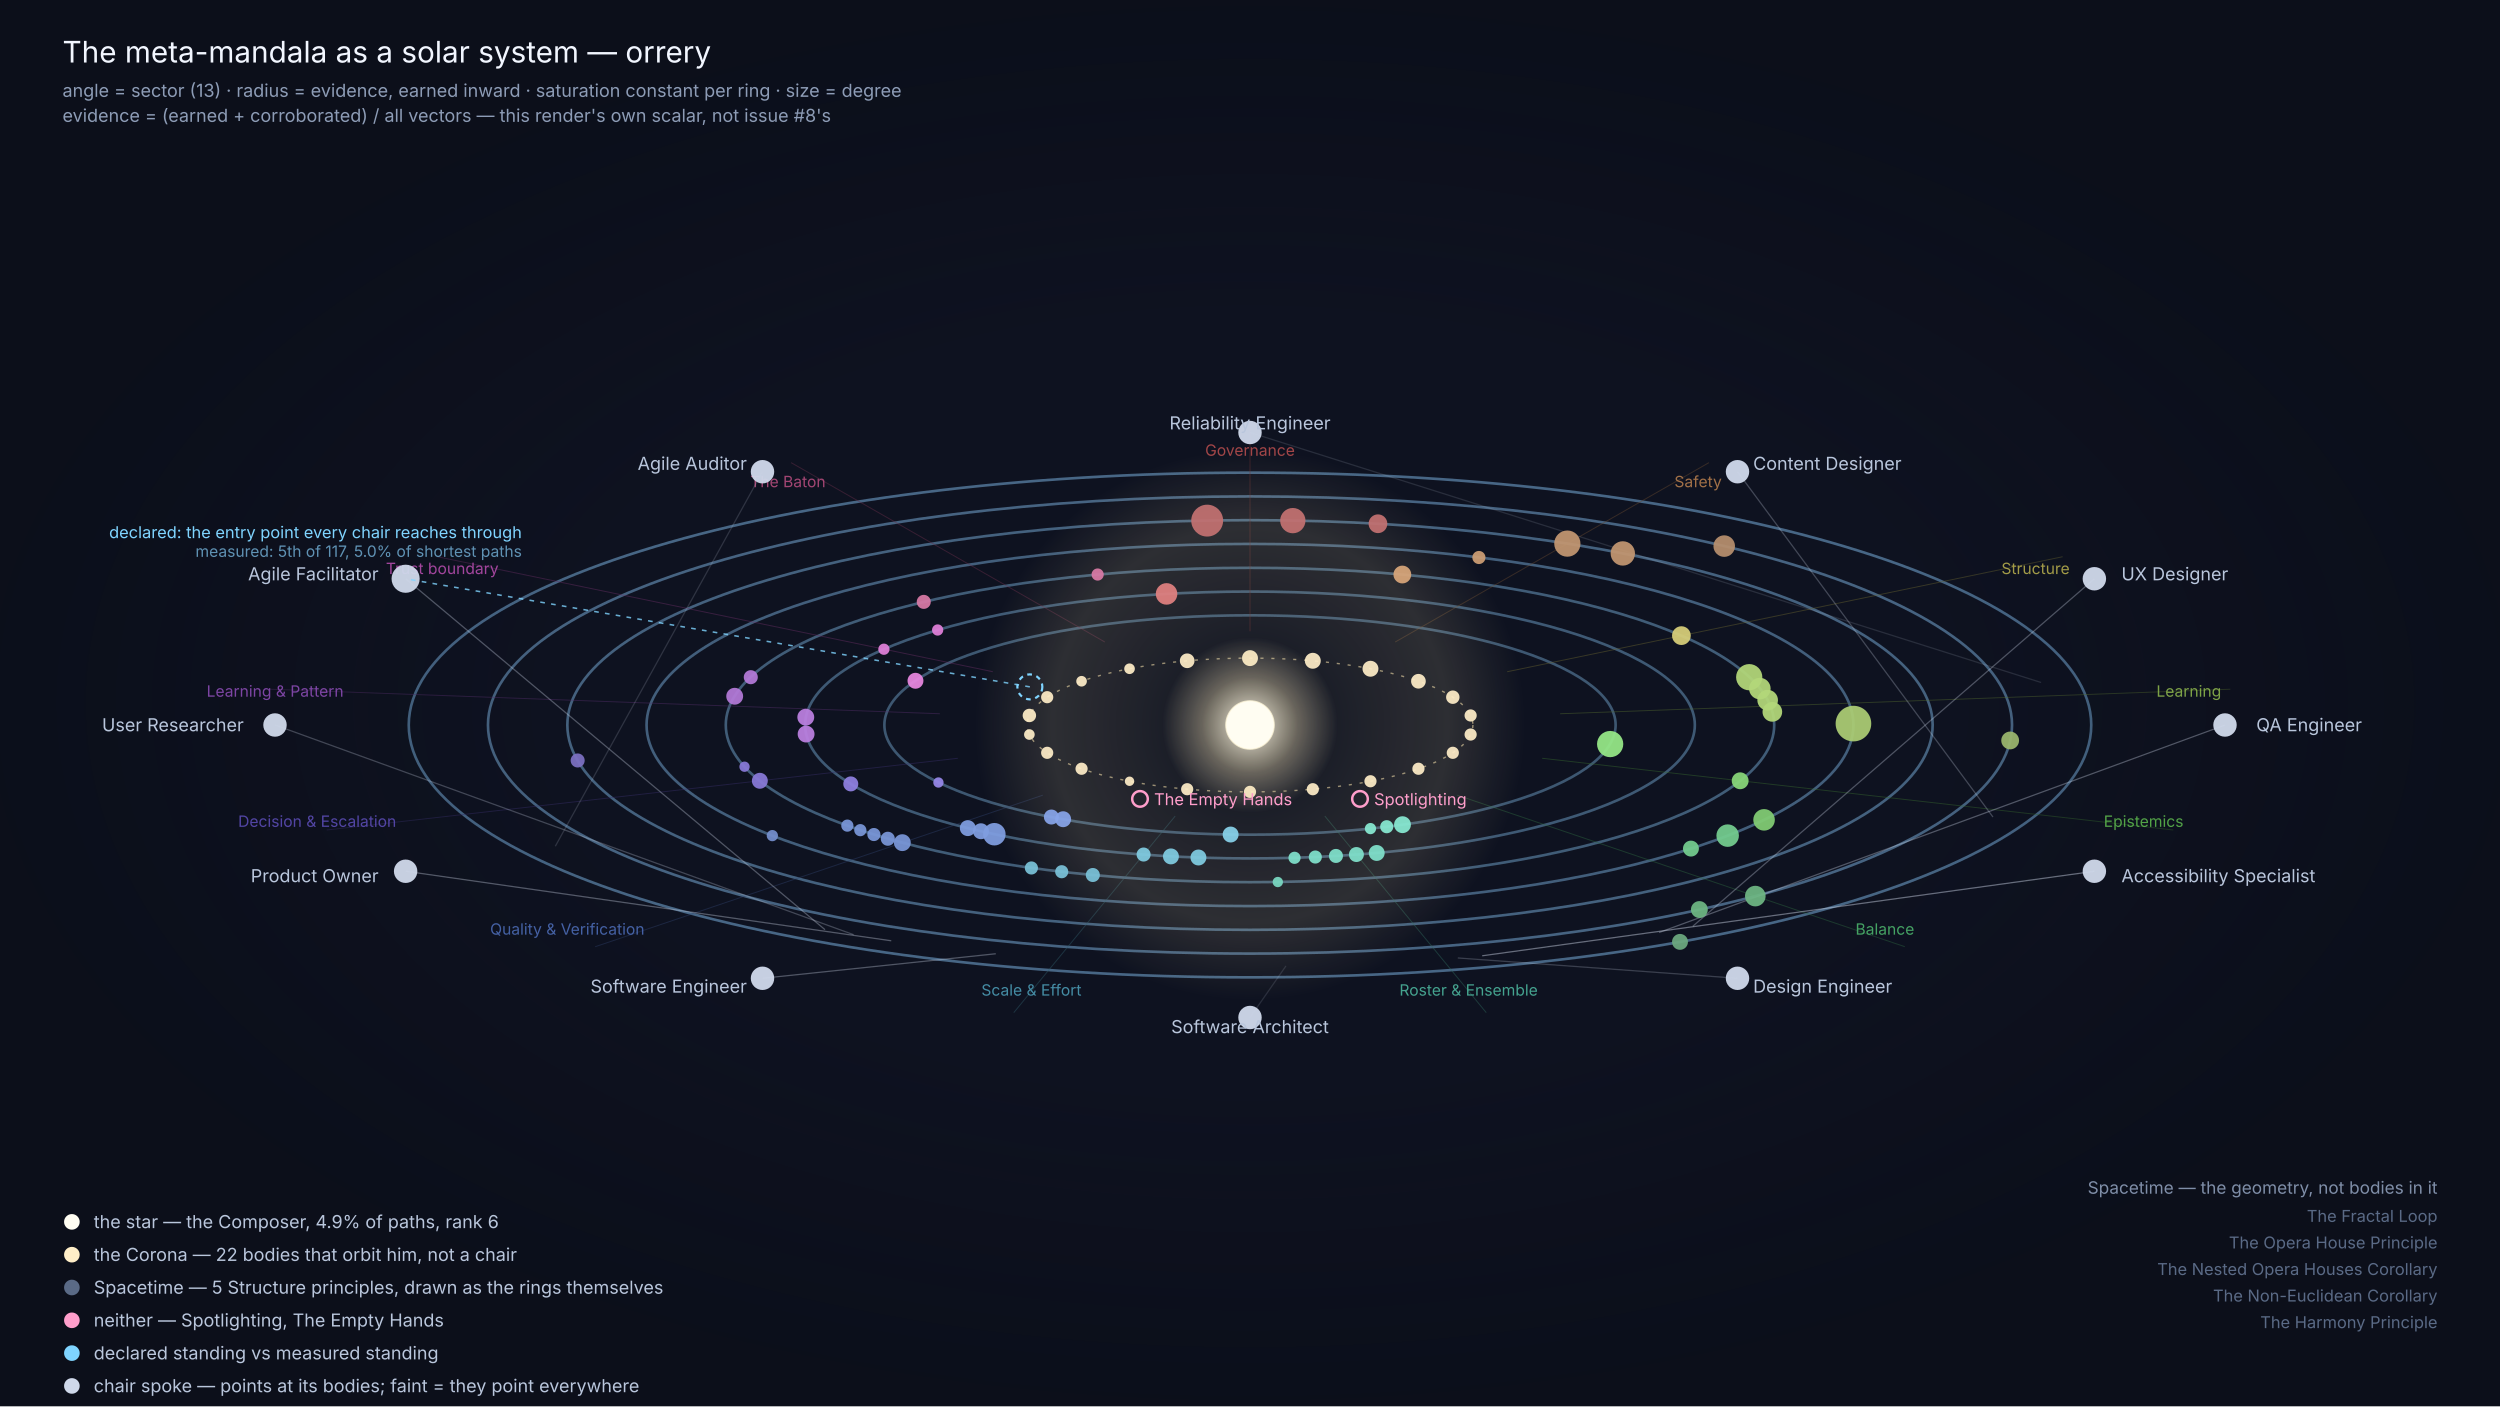
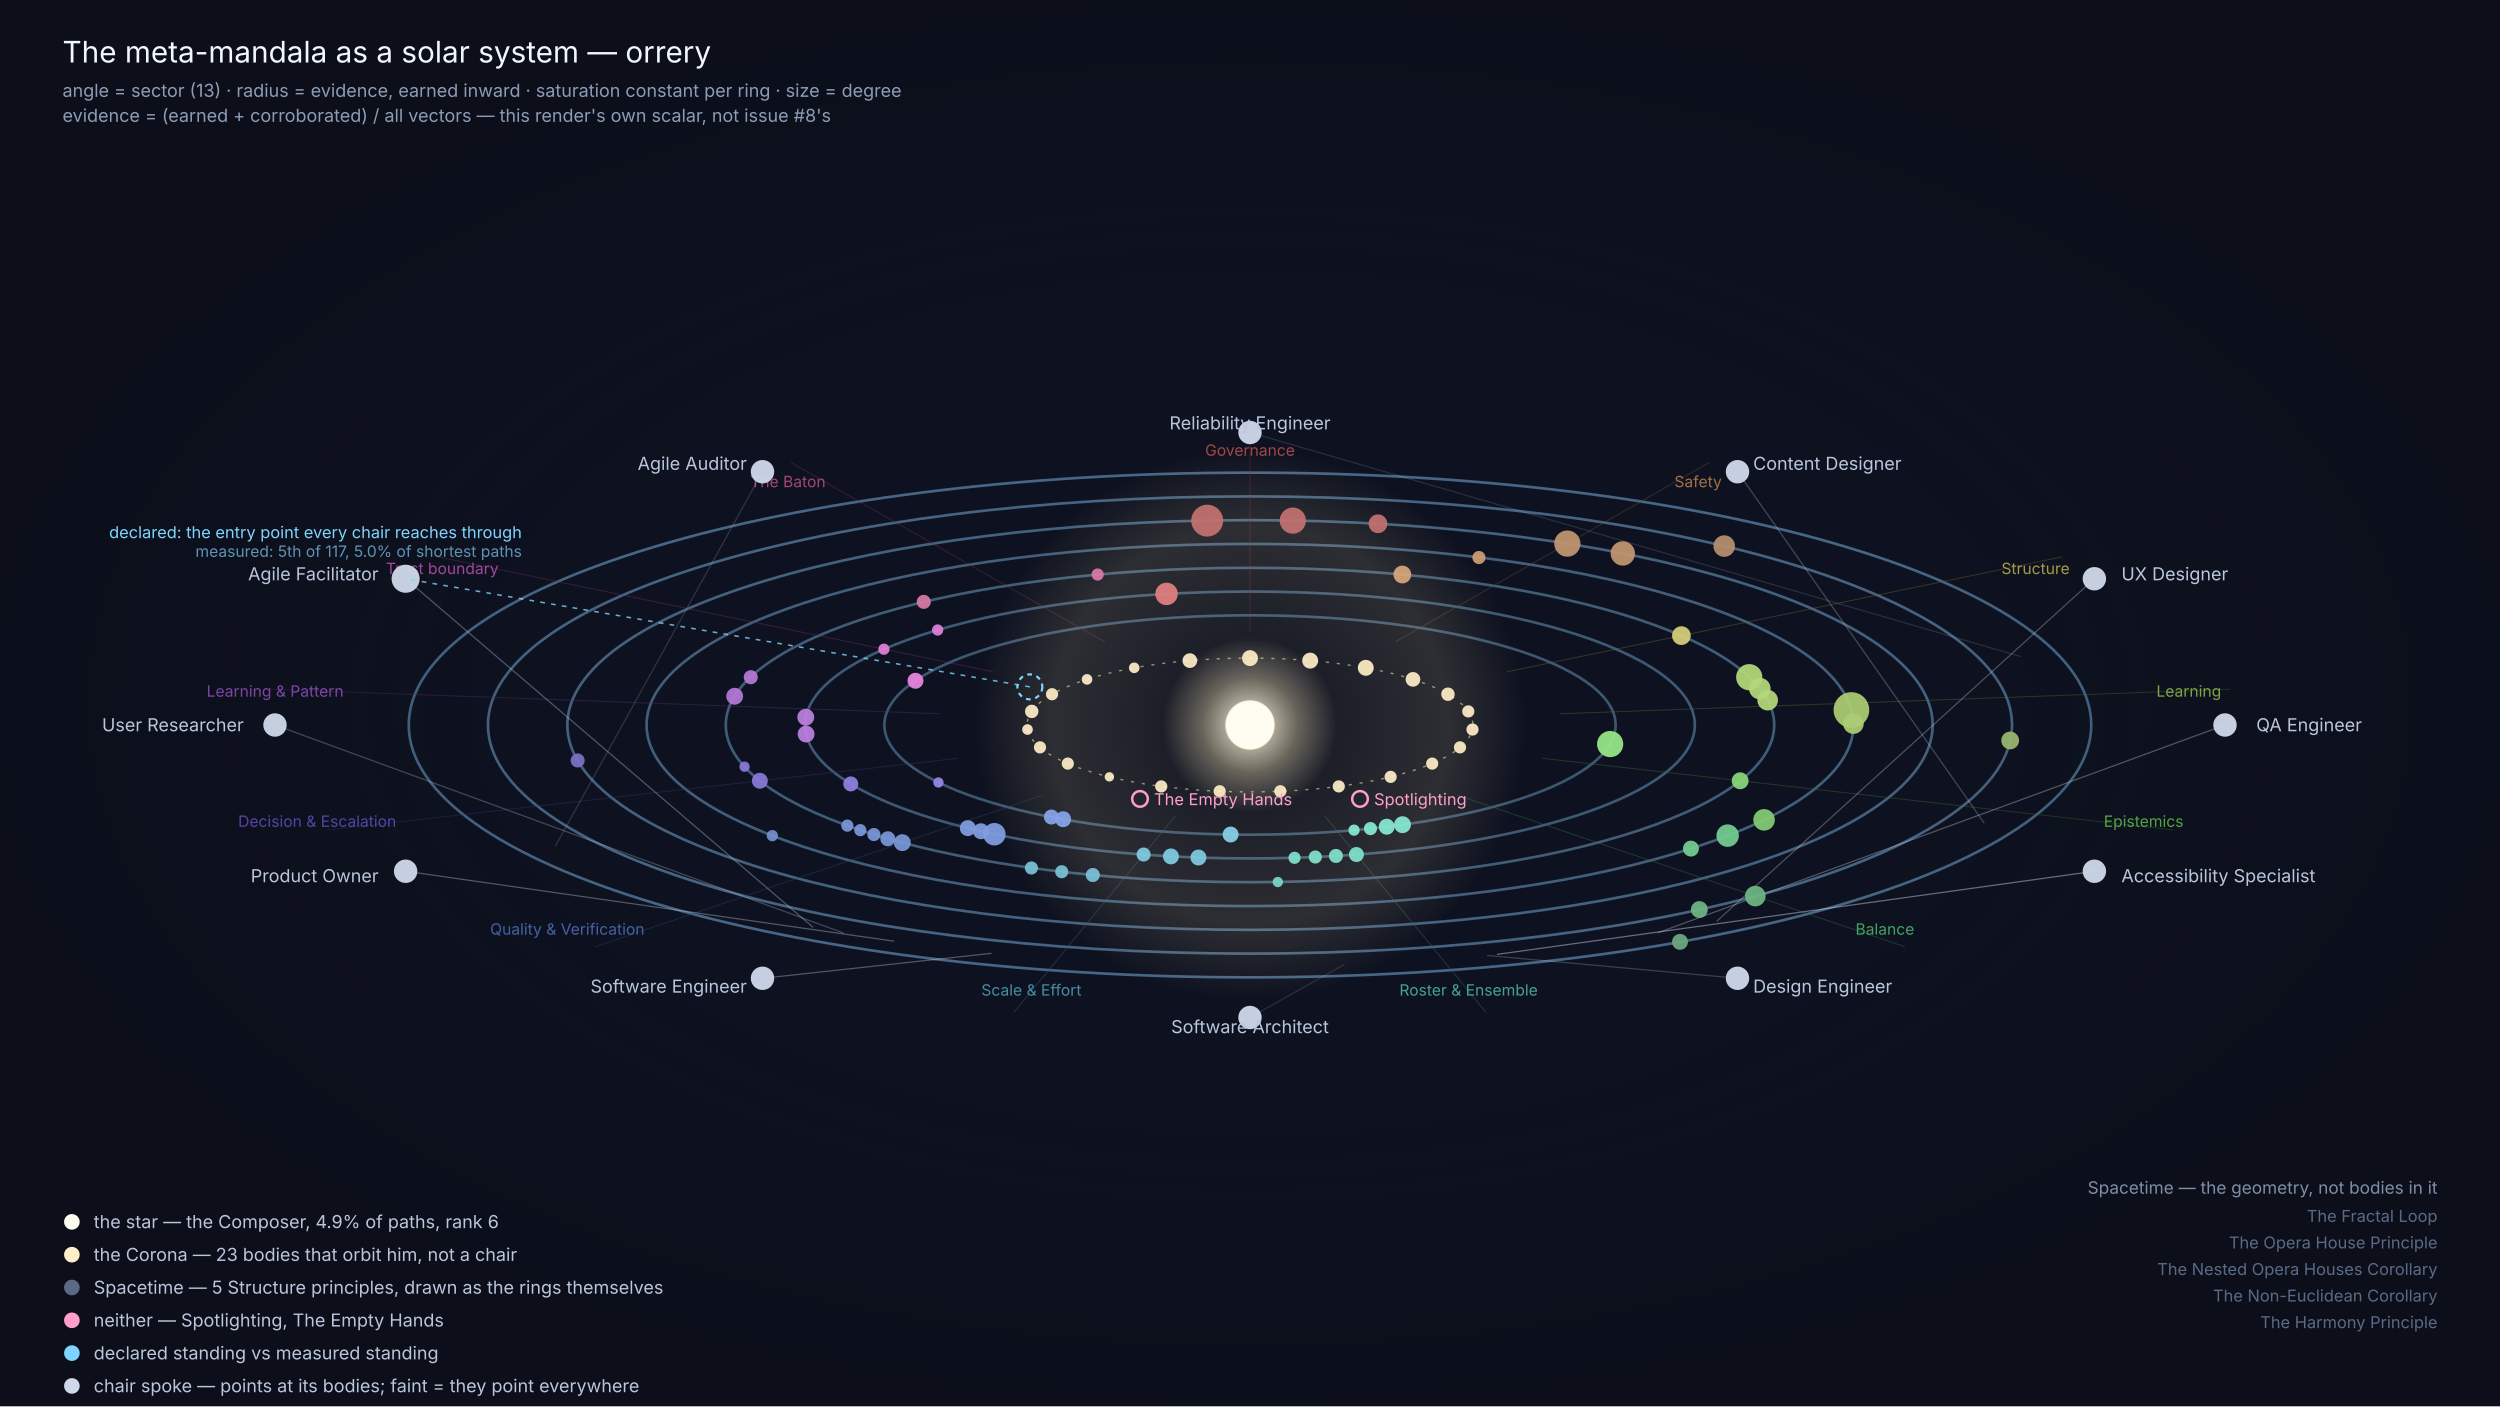
<svg xmlns="http://www.w3.org/2000/svg" width="1600" height="900" viewBox="0 0 1600 900" font-family="Inter, Helvetica, Arial, sans-serif">
  <defs>
    <radialGradient id="starGlow">
      <stop offset="0" stop-color="#fffdf4" stop-opacity=".95" />
      <stop offset=".55" stop-color="#ffeec0" stop-opacity=".35" />
      <stop offset="1" stop-color="#ffeec0" stop-opacity="0" />
    </radialGradient>
    <radialGradient id="coronaBand">
      <stop offset="0" stop-color="#ffe9b0" stop-opacity="0" />
      <stop offset=".72" stop-color="#ffe9b0" stop-opacity=".13" />
      <stop offset="1" stop-color="#ffe9b0" stop-opacity="0" />
    </radialGradient>
    <radialGradient id="vignette">
      <stop offset=".55" stop-color="#05070e" stop-opacity="0" />
      <stop offset="1" stop-color="#05070e" stop-opacity="0.3" />
    </radialGradient>
  </defs>
  <rect width="1600" height="900" fill="#0e1220" />
  <g id="spacetime">
    <ellipse cx="800" cy="464" rx="234.0" ry="70.2" fill="none" stroke="hsl(210 30% 34%)" stroke-width="1.7" />
    <ellipse cx="800" cy="464" rx="284.7" ry="85.4" fill="none" stroke="hsl(210 30% 35%)" stroke-width="1.7" />
    <ellipse cx="800" cy="464" rx="335.5" ry="100.6" fill="none" stroke="hsl(210 30% 36%)" stroke-width="1.7" />
    <ellipse cx="800" cy="464" rx="386.2" ry="115.9" fill="none" stroke="hsl(210 30% 37%)" stroke-width="1.7" />
    <ellipse cx="800" cy="464" rx="436.9" ry="131.1" fill="none" stroke="hsl(210 30% 38%)" stroke-width="1.7" />
    <ellipse cx="800" cy="464" rx="487.7" ry="146.3" fill="none" stroke="hsl(210 30% 39%)" stroke-width="1.7" />
    <ellipse cx="800" cy="464" rx="538.4" ry="161.5" fill="none" stroke="hsl(210 30% 40%)" stroke-width="1.7" />
    <line x1="800.0" y1="404.0" x2="800.0" y2="274.4" stroke="hsl(0 40% 30%)" stroke-width=".6" opacity=".45" />
    <line x1="892.9" y1="410.9" x2="1093.7" y2="296.1" stroke="hsl(28 40% 30%)" stroke-width=".6" opacity=".45" />
    <line x1="964.6" y1="429.9" x2="1320.1" y2="356.3" stroke="hsl(55 40% 30%)" stroke-width=".6" opacity=".45" />
    <line x1="998.5" y1="456.8" x2="1427.4" y2="441.1" stroke="hsl(83 40% 30%)" stroke-width=".6" opacity=".45" />
    <line x1="987.0" y1="485.3" x2="1390.9" y2="531.2" stroke="hsl(111 40% 30%)" stroke-width=".6" opacity=".45" />
    <line x1="932.6" y1="508.9" x2="1219.1" y2="605.9" stroke="hsl(138 40% 30%)" stroke-width=".6" opacity=".45" />
    <line x1="847.9" y1="522.3" x2="951.2" y2="648.1" stroke="hsl(166 40% 30%)" stroke-width=".6" opacity=".45" />
    <line x1="752.1" y1="522.3" x2="648.8" y2="648.1" stroke="hsl(194 40% 30%)" stroke-width=".6" opacity=".45" />
    <line x1="667.4" y1="508.9" x2="380.9" y2="605.9" stroke="hsl(222 40% 30%)" stroke-width=".6" opacity=".45" />
    <line x1="613.0" y1="485.3" x2="209.1" y2="531.2" stroke="hsl(249 40% 30%)" stroke-width=".6" opacity=".45" />
    <line x1="601.5" y1="456.8" x2="172.6" y2="441.1" stroke="hsl(277 40% 30%)" stroke-width=".6" opacity=".45" />
    <line x1="635.4" y1="429.9" x2="279.9" y2="356.3" stroke="hsl(305 40% 30%)" stroke-width=".6" opacity=".45" />
    <line x1="707.1" y1="410.9" x2="506.3" y2="296.1" stroke="hsl(332 40% 30%)" stroke-width=".6" opacity=".45" />
  </g>
  <rect width="1600" height="900" fill="url(#vignette)" />
  <g id="sectors">
    <text x="800.0" y="291.7" fill="hsl(0 45% 52%)" font-size="10" text-anchor="middle" opacity=".85">Governance</text>
    <text x="1071.6" y="311.8" fill="hsl(28 45% 52%)" font-size="10" text-anchor="start" opacity=".85">Safety</text>
    <text x="1280.9" y="367.4" fill="hsl(55 45% 52%)" font-size="10" text-anchor="start" opacity=".85">Structure</text>
    <text x="1380.1" y="445.9" fill="hsl(83 45% 52%)" font-size="10" text-anchor="start" opacity=".85">Learning</text>
    <text x="1346.4" y="529.2" fill="hsl(111 45% 52%)" font-size="10" text-anchor="start" opacity=".85">Epistemics</text>
    <text x="1187.5" y="598.2" fill="hsl(138 45% 52%)" font-size="10" text-anchor="start" opacity=".85">Balance</text>
    <text x="939.9" y="637.2" fill="hsl(166 45% 52%)" font-size="10" text-anchor="middle" opacity=".85">Roster &amp; Ensemble</text>
    <text x="660.1" y="637.2" fill="hsl(194 45% 52%)" font-size="10" text-anchor="middle" opacity=".85">Scale &amp; Effort</text>
    <text x="412.5" y="598.2" fill="hsl(222 45% 52%)" font-size="10" text-anchor="end" opacity=".85">Quality &amp; Verification</text>
    <text x="253.6" y="529.2" fill="hsl(249 45% 52%)" font-size="10" text-anchor="end" opacity=".85">Decision &amp; Escalation</text>
    <text x="219.9" y="445.9" fill="hsl(277 45% 52%)" font-size="10" text-anchor="end" opacity=".85">Learning &amp; Pattern</text>
    <text x="319.1" y="367.4" fill="hsl(305 45% 52%)" font-size="10" text-anchor="end" opacity=".85">Trust boundary</text>
    <text x="528.4" y="311.8" fill="hsl(332 45% 52%)" font-size="10" text-anchor="end" opacity=".85">The Baton</text>
  </g>
  <circle cx="800" cy="464" r="176.683" fill="url(#coronaBand)" />
  <ellipse cx="800" cy="464" rx="142.683" ry="42.8" fill="none" stroke="#ffe9b0" stroke-width=".9" stroke-dasharray="2 5" opacity=".55" />
  <circle cx="800.0" cy="421.2" r="5.1" fill="#ffeec8" opacity=".92" />
-   <circle cx="840.2" cy="422.9" r="5.1" fill="#ffeec8" opacity=".92" />
-   <circle cx="877.1" cy="428.0" r="5.1" fill="#ffeec8" opacity=".92" />
-   <circle cx="907.8" cy="436.0" r="4.7" fill="#ffeec8" opacity=".92" />
-   <circle cx="929.8" cy="446.2" r="4.3" fill="#ffeec8" opacity=".92" />
-   <circle cx="941.2" cy="457.9" r="3.9" fill="#ffeec8" opacity=".92" />
-   <circle cx="941.2" cy="470.1" r="3.9" fill="#ffeec8" opacity=".92" />
-   <circle cx="929.8" cy="481.8" r="3.9" fill="#ffeec8" opacity=".92" />
-   <circle cx="907.8" cy="492.0" r="3.9" fill="#ffeec8" opacity=".92" />
-   <circle cx="877.1" cy="500.0" r="3.9" fill="#ffeec8" opacity=".92" />
-   <circle cx="840.2" cy="505.1" r="3.9" fill="#ffeec8" opacity=".92" />
-   <circle cx="800.0" cy="506.8" r="3.9" fill="#ffeec8" opacity=".92" />
-   <circle cx="759.8" cy="505.1" r="3.9" fill="#ffeec8" opacity=".92" />
-   <circle cx="722.9" cy="500.0" r="3.0" fill="#ffeec8" opacity=".92" />
-   <circle cx="692.2" cy="492.0" r="3.9" fill="#ffeec8" opacity=".92" />
-   <circle cx="670.2" cy="481.8" r="3.9" fill="#ffeec8" opacity=".92" />
-   <circle cx="658.8" cy="470.1" r="3.4" fill="#ffeec8" opacity=".92" />
-   <circle cx="658.8" cy="457.9" r="4.3" fill="#ffeec8" opacity=".92" />
-   <circle cx="670.2" cy="446.2" r="3.9" fill="#ffeec8" opacity=".92" />
-   <circle cx="692.2" cy="436.0" r="3.4" fill="#ffeec8" opacity=".92" />
-   <circle cx="722.9" cy="428.0" r="3.4" fill="#ffeec8" opacity=".92" />
-   <circle cx="759.8" cy="422.9" r="4.7" fill="#ffeec8" opacity=".92" />
+   <circle cx="838.5" cy="422.8" r="5.1" fill="#ffeec8" opacity=".92" />
+   <circle cx="874.1" cy="427.4" r="5.1" fill="#ffeec8" opacity=".92" />
+   <circle cx="904.3" cy="434.8" r="4.7" fill="#ffeec8" opacity=".92" />
+   <circle cx="926.7" cy="444.3" r="4.3" fill="#ffeec8" opacity=".92" />
+   <circle cx="939.7" cy="455.3" r="3.9" fill="#ffeec8" opacity=".92" />
+   <circle cx="942.4" cy="466.9" r="3.9" fill="#ffeec8" opacity=".92" />
+   <circle cx="934.4" cy="478.3" r="3.9" fill="#ffeec8" opacity=".92" />
+   <circle cx="916.6" cy="488.7" r="3.9" fill="#ffeec8" opacity=".92" />
+   <circle cx="890.0" cy="497.2" r="3.9" fill="#ffeec8" opacity=".92" />
+   <circle cx="856.8" cy="503.3" r="3.9" fill="#ffeec8" opacity=".92" />
+   <circle cx="819.4" cy="506.4" r="3.9" fill="#ffeec8" opacity=".92" />
+   <circle cx="780.6" cy="506.4" r="3.9" fill="#ffeec8" opacity=".92" />
+   <circle cx="743.2" cy="503.3" r="3.9" fill="#ffeec8" opacity=".92" />
+   <circle cx="710.0" cy="497.2" r="3.0" fill="#ffeec8" opacity=".92" />
+   <circle cx="683.4" cy="488.7" r="3.9" fill="#ffeec8" opacity=".92" />
+   <circle cx="665.6" cy="478.3" r="3.9" fill="#ffeec8" opacity=".92" />
+   <circle cx="657.6" cy="466.9" r="3.4" fill="#ffeec8" opacity=".92" />
+   <circle cx="660.3" cy="455.3" r="4.3" fill="#ffeec8" opacity=".92" />
+   <circle cx="673.3" cy="444.3" r="3.9" fill="#ffeec8" opacity=".92" />
+   <circle cx="695.7" cy="434.8" r="3.4" fill="#ffeec8" opacity=".92" />
+   <circle cx="725.9" cy="427.4" r="3.4" fill="#ffeec8" opacity=".92" />
+   <circle cx="761.5" cy="422.8" r="4.7" fill="#ffeec8" opacity=".92" />
  <circle cx="800" cy="464" r="56" fill="url(#starGlow)" />
  <circle cx="800" cy="464" r="15.5" fill="#fffdf2" />
  <circle cx="800" cy="464" r="15.5" fill="none" stroke="#fff6d8" stroke-width=".8" opacity=".7" />
  <circle cx="259.6" cy="370.4" r="9" fill="#cfd8ea" opacity=".95" />
  <text x="242.3" y="371.4" fill="#b9c6dc" font-size="11.5" text-anchor="end">Agile Facilitator</text>
-   <line x1="259.6" y1="370.4" x2="528.0" y2="595.0" stroke="#cfd8ea" stroke-width=".8" opacity="0.34" />
+   <line x1="259.6" y1="370.4" x2="520.4" y2="593.5" stroke="#cfd8ea" stroke-width=".8" opacity="0.34" />
  <circle cx="488.0" cy="301.9" r="7.5" fill="#cfd8ea" opacity=".95" />
  <text x="478.0" y="300.7" fill="#b9c6dc" font-size="11.5" text-anchor="end">Agile Auditor</text>
  <line x1="488.0" y1="301.9" x2="355.4" y2="541.6" stroke="#cfd8ea" stroke-width=".8" opacity="0.17" />
  <circle cx="1424.0" cy="464.0" r="7.5" fill="#cfd8ea" opacity=".95" />
  <text x="1444.0" y="468.0" fill="#b9c6dc" font-size="11.5" text-anchor="start">QA Engineer</text>
-   <line x1="1424.0" y1="464.0" x2="1061.8" y2="596.8" stroke="#cfd8ea" stroke-width=".8" opacity="0.35" />
+   <line x1="1424.0" y1="464.0" x2="1061.0" y2="597.0" stroke="#cfd8ea" stroke-width=".8" opacity="0.34" />
  <circle cx="1340.4" cy="557.6" r="7.5" fill="#cfd8ea" opacity=".95" />
  <text x="1357.7" y="564.6" fill="#b9c6dc" font-size="11.5" text-anchor="start">Accessibility Specialist</text>
-   <line x1="1340.4" y1="557.6" x2="948.6" y2="611.7" stroke="#cfd8ea" stroke-width=".8" opacity="0.46" />
+   <line x1="1340.4" y1="557.6" x2="958.1" y2="610.8" stroke="#cfd8ea" stroke-width=".8" opacity="0.46" />
  <circle cx="1340.4" cy="370.4" r="7.5" fill="#cfd8ea" opacity=".95" />
  <text x="1357.7" y="371.4" fill="#b9c6dc" font-size="11.5" text-anchor="start">UX Designer</text>
-   <line x1="1340.4" y1="370.4" x2="1083.4" y2="592.8" stroke="#cfd8ea" stroke-width=".8" opacity="0.33" />
+   <line x1="1340.4" y1="370.4" x2="1098.7" y2="589.6" stroke="#cfd8ea" stroke-width=".8" opacity="0.32" />
  <circle cx="1112.0" cy="301.9" r="7.5" fill="#cfd8ea" opacity=".95" />
  <text x="1122.0" y="300.7" fill="#b9c6dc" font-size="11.5" text-anchor="start">Content Designer</text>
-   <line x1="1112.0" y1="301.9" x2="1275.5" y2="522.9" stroke="#cfd8ea" stroke-width=".8" opacity="0.27" />
+   <line x1="1112.0" y1="301.9" x2="1269.9" y2="526.8" stroke="#cfd8ea" stroke-width=".8" opacity="0.27" />
  <circle cx="1112.0" cy="626.1" r="7.5" fill="#cfd8ea" opacity=".95" />
  <text x="1122.0" y="635.3" fill="#b9c6dc" font-size="11.5" text-anchor="start">Design Engineer</text>
-   <line x1="1112.0" y1="626.1" x2="933.0" y2="613.1" stroke="#cfd8ea" stroke-width=".8" opacity="0.23" />
+   <line x1="1112.0" y1="626.1" x2="951.7" y2="611.5" stroke="#cfd8ea" stroke-width=".8" opacity="0.23" />
  <circle cx="259.6" cy="557.6" r="7.5" fill="#cfd8ea" opacity=".95" />
  <text x="242.3" y="564.6" fill="#b9c6dc" font-size="11.5" text-anchor="end">Product Owner</text>
-   <line x1="259.6" y1="557.6" x2="570.4" y2="602.1" stroke="#cfd8ea" stroke-width=".8" opacity="0.36" />
+   <line x1="259.6" y1="557.6" x2="572.3" y2="602.4" stroke="#cfd8ea" stroke-width=".8" opacity="0.35" />
  <circle cx="176.0" cy="464.0" r="7.5" fill="#cfd8ea" opacity=".95" />
  <text x="156.0" y="468.0" fill="#b9c6dc" font-size="11.5" text-anchor="end">User Researcher</text>
-   <line x1="176.0" y1="464.0" x2="546.3" y2="598.2" stroke="#cfd8ea" stroke-width=".8" opacity="0.27" />
+   <line x1="176.0" y1="464.0" x2="540.0" y2="597.2" stroke="#cfd8ea" stroke-width=".8" opacity="0.27" />
  <circle cx="488.0" cy="626.1" r="7.5" fill="#cfd8ea" opacity=".95" />
  <text x="478.0" y="635.3" fill="#b9c6dc" font-size="11.5" text-anchor="end">Software Engineer</text>
-   <line x1="488.0" y1="626.1" x2="637.3" y2="610.4" stroke="#cfd8ea" stroke-width=".8" opacity="0.34" />
+   <line x1="488.0" y1="626.1" x2="634.6" y2="610.1" stroke="#cfd8ea" stroke-width=".8" opacity="0.34" />
  <circle cx="800.0" cy="651.2" r="7.5" fill="#cfd8ea" opacity=".95" />
  <text x="800.0" y="661.2" fill="#b9c6dc" font-size="11.5" text-anchor="middle">Software Architect</text>
-   <line x1="800.0" y1="651.2" x2="823.0" y2="618.2" stroke="#cfd8ea" stroke-width=".8" opacity="0.14" />
+   <line x1="800.0" y1="651.2" x2="860.4" y2="617.2" stroke="#cfd8ea" stroke-width=".8" opacity="0.14" />
  <circle cx="800.0" cy="276.8" r="7.5" fill="#cfd8ea" opacity=".95" />
  <text x="800.0" y="274.8" fill="#b9c6dc" font-size="11.5" text-anchor="middle">Reliability Engineer</text>
-   <line x1="800.0" y1="276.8" x2="1306.3" y2="436.8" stroke="#cfd8ea" stroke-width=".8" opacity="0.14" />
-   <circle cx="827.4" cy="333.2" r="8.1" fill="hsl(0 40% 60%)" opacity=".93" />
-   <circle cx="746.6" cy="380.1" r="6.9" fill="hsl(0 61% 69%)" opacity=".93" />
+   <line x1="800.0" y1="276.8" x2="1293.2" y2="420.2" stroke="#cfd8ea" stroke-width=".8" opacity="0.14" />
+   <circle cx="827.4" cy="333.2" r="8.4" fill="hsl(0 40% 60%)" opacity=".93" />
+   <circle cx="746.6" cy="380.1" r="7.2" fill="hsl(0 61% 69%)" opacity=".93" />
  <circle cx="881.9" cy="335.2" r="6.0" fill="hsl(0 40% 60%)" opacity=".93" />
  <circle cx="772.6" cy="333.2" r="10.2" fill="hsl(0 40% 60%)" opacity=".93" />
  <circle cx="1103.5" cy="349.5" r="6.9" fill="hsl(28 33% 57%)" opacity=".93" />
  <circle cx="897.5" cy="367.7" r="5.7" fill="hsl(28 54% 66%)" opacity=".93" />
  <circle cx="1038.6" cy="354.2" r="7.8" fill="hsl(28 40% 60%)" opacity=".93" />
  <circle cx="1003.1" cy="347.9" r="8.4" fill="hsl(28 40% 60%)" opacity=".93" />
  <circle cx="946.5" cy="356.8" r="4.2" fill="hsl(28 47% 63%)" opacity=".93" />
  <circle cx="1076.1" cy="406.8" r="6.0" fill="hsl(55 54% 66%)" opacity=".93" />
  <circle cx="1126.3" cy="440.7" r="6.9" fill="hsl(83 54% 66%)" opacity=".93" />
-   <circle cx="1134.3" cy="455.6" r="6.3" fill="hsl(83 54% 66%)" opacity=".93" />
-   <circle cx="1186.2" cy="463.1" r="11.4" fill="hsl(83 47% 63%)" opacity=".93" />
+   <circle cx="1186.2" cy="463.1" r="6.6" fill="hsl(83 47% 63%)" opacity=".93" />
+   <circle cx="1184.9" cy="454.4" r="11.4" fill="hsl(83 47% 63%)" opacity=".93" />
  <circle cx="1119.5" cy="433.4" r="8.4" fill="hsl(83 54% 66%)" opacity=".93" />
  <circle cx="1286.5" cy="473.9" r="5.7" fill="hsl(83 33% 57%)" opacity=".93" />
  <circle cx="1131.3" cy="448.1" r="6.6" fill="hsl(83 54% 66%)" opacity=".93" />
  <circle cx="1113.7" cy="499.7" r="5.4" fill="hsl(111 54% 66%)" opacity=".93" />
  <circle cx="1129.0" cy="524.7" r="6.9" fill="hsl(111 47% 63%)" opacity=".93" />
  <circle cx="1030.5" cy="476.2" r="8.4" fill="hsl(111 68% 72%)" opacity=".93" />
  <circle cx="1105.7" cy="534.8" r="7.2" fill="hsl(138 47% 63%)" opacity=".93" />
  <circle cx="1082.2" cy="543.1" r="5.1" fill="hsl(138 47% 63%)" opacity=".93" />
  <circle cx="1087.6" cy="582.1" r="5.4" fill="hsl(138 33% 57%)" opacity=".93" />
  <circle cx="1123.4" cy="573.5" r="6.6" fill="hsl(138 33% 57%)" opacity=".93" />
  <circle cx="1075.2" cy="602.8" r="5.1" fill="hsl(138 26% 54%)" opacity=".93" />
  <circle cx="868.1" cy="546.9" r="4.8" fill="hsl(166 61% 69%)" opacity=".93" />
  <circle cx="897.6" cy="527.8" r="5.4" fill="hsl(166 68% 72%)" opacity=".93" />
  <circle cx="855.0" cy="547.8" r="4.5" fill="hsl(166 61% 69%)" opacity=".93" />
  <circle cx="817.8" cy="564.5" r="3.3" fill="hsl(166 54% 66%)" opacity=".93" />
-   <circle cx="881.1" cy="545.9" r="5.1" fill="hsl(166 61% 69%)" opacity=".93" />
-   <circle cx="887.5" cy="529.1" r="4.2" fill="hsl(166 68% 72%)" opacity=".93" />
-   <circle cx="877.1" cy="530.3" r="3.6" fill="hsl(166 68% 72%)" opacity=".93" />
+   <circle cx="887.5" cy="529.1" r="5.1" fill="hsl(166 68% 72%)" opacity=".93" />
+   <circle cx="877.1" cy="530.3" r="4.2" fill="hsl(166 68% 72%)" opacity=".93" />
+   <circle cx="866.6" cy="531.3" r="3.6" fill="hsl(166 68% 72%)" opacity=".93" />
  <circle cx="841.8" cy="548.5" r="4.2" fill="hsl(166 61% 69%)" opacity=".93" />
  <circle cx="828.5" cy="549.0" r="3.9" fill="hsl(166 61% 69%)" opacity=".93" />
  <circle cx="767.0" cy="548.8" r="5.1" fill="hsl(194 61% 69%)" opacity=".93" />
  <circle cx="787.6" cy="534.1" r="5.1" fill="hsl(194 68% 72%)" opacity=".93" />
  <circle cx="699.4" cy="560.0" r="4.5" fill="hsl(194 54% 66%)" opacity=".93" />
  <circle cx="731.9" cy="546.9" r="4.5" fill="hsl(194 61% 69%)" opacity=".93" />
  <circle cx="749.4" cy="548.1" r="5.1" fill="hsl(194 61% 69%)" opacity=".93" />
  <circle cx="679.5" cy="557.9" r="4.2" fill="hsl(194 54% 66%)" opacity=".93" />
  <circle cx="660.1" cy="555.5" r="4.2" fill="hsl(194 54% 66%)" opacity=".93" />
  <circle cx="627.8" cy="532.0" r="5.1" fill="hsl(222 61% 69%)" opacity=".93" />
  <circle cx="636.4" cy="533.9" r="7.2" fill="hsl(222 61% 69%)" opacity=".93" />
  <circle cx="577.5" cy="539.3" r="5.4" fill="hsl(222 54% 66%)" opacity=".93" />
-   <circle cx="568.2" cy="536.8" r="4.5" fill="hsl(222 54% 66%)" opacity=".93" />
+   <circle cx="568.2" cy="536.8" r="4.8" fill="hsl(222 54% 66%)" opacity=".93" />
  <circle cx="550.6" cy="531.3" r="3.9" fill="hsl(222 54% 66%)" opacity=".93" />
  <circle cx="680.4" cy="524.3" r="5.1" fill="hsl(222 68% 72%)" opacity=".93" />
  <circle cx="494.3" cy="534.8" r="3.6" fill="hsl(222 47% 63%)" opacity=".93" />
  <circle cx="619.4" cy="530.0" r="5.1" fill="hsl(222 61% 69%)" opacity=".93" />
  <circle cx="672.9" cy="522.9" r="4.8" fill="hsl(222 68% 72%)" opacity=".93" />
  <circle cx="542.3" cy="528.4" r="3.9" fill="hsl(222 54% 66%)" opacity=".93" />
  <circle cx="559.3" cy="534.1" r="4.2" fill="hsl(222 54% 66%)" opacity=".93" />
  <circle cx="369.7" cy="486.7" r="4.5" fill="hsl(249 40% 60%)" opacity=".93" />
  <circle cx="600.6" cy="500.8" r="3.3" fill="hsl(249 68% 72%)" opacity=".93" />
  <circle cx="486.3" cy="499.7" r="5.1" fill="hsl(249 54% 66%)" opacity=".93" />
  <circle cx="544.5" cy="501.7" r="4.8" fill="hsl(249 61% 69%)" opacity=".93" />
  <circle cx="476.5" cy="490.7" r="3.3" fill="hsl(249 54% 66%)" opacity=".93" />
  <circle cx="480.5" cy="433.4" r="4.5" fill="hsl(277 54% 66%)" opacity=".93" />
  <circle cx="470.2" cy="445.6" r="5.4" fill="hsl(277 54% 66%)" opacity=".93" />
  <circle cx="515.9" cy="469.8" r="5.4" fill="hsl(277 61% 69%)" opacity=".93" />
  <circle cx="515.7" cy="459.0" r="5.4" fill="hsl(277 61% 69%)" opacity=".93" />
  <circle cx="565.7" cy="415.5" r="3.6" fill="hsl(305 61% 69%)" opacity=".93" />
  <circle cx="585.9" cy="435.7" r="5.1" fill="hsl(305 68% 72%)" opacity=".93" />
  <circle cx="600.1" cy="403.2" r="3.6" fill="hsl(305 61% 69%)" opacity=".93" />
  <circle cx="591.2" cy="385.2" r="4.5" fill="hsl(332 54% 66%)" opacity=".93" />
  <circle cx="702.5" cy="367.7" r="3.9" fill="hsl(332 54% 66%)" opacity=".93" />
  <circle cx="870.4" cy="511.3" r="5" fill="none" stroke="#ff9ecb" stroke-width="1.6" />
  <text x="879.4" y="515.3" fill="#ff9ecb" font-size="10.5">Spotlighting</text>
  <circle cx="729.6" cy="511.3" r="5" fill="none" stroke="#ff9ecb" stroke-width="1.6" />
  <text x="738.6" y="515.3" fill="#ff9ecb" font-size="10.5">The Empty Hands</text>
  <line x1="659.1" y1="439.6" x2="259.6" y2="370.4" stroke="#7fd4ff" stroke-width="1" stroke-dasharray="3 4" opacity=".8" />
  <circle cx="659.1" cy="439.6" r="8" fill="none" stroke="#7fd4ff" stroke-width="1.4" stroke-dasharray="3 3" />
  <text x="334.0" y="344.4" fill="#7fd4ff" font-size="10.5" text-anchor="end">declared: the entry point every chair reaches through</text>
  <text x="334.0" y="356.4" fill="#5f92b4" font-size="10" text-anchor="end">measured: 5th of 117, 5.0% of shortest paths</text>
  <text x="40" y="40" fill="#f2f6ff" font-size="19">The meta-mandala as a solar system — orrery</text>
  <text x="40" y="62" fill="#8d9cb6" font-size="11.5">angle = sector (13) · radius = evidence, earned inward · saturation constant per ring · size = degree</text>
  <text x="40" y="78" fill="#8d9cb6" font-size="11.5">evidence = (earned + corroborated) / all vectors — this render's own scalar, not issue #8's</text>
  <circle cx="46" cy="782" r="5" fill="#fffdf2" />
  <text x="60" y="786" fill="#b9c6dc" font-size="11.5">the star — the Composer, 4.9% of paths, rank 6</text>
  <circle cx="46" cy="803" r="5" fill="#ffeec8" />
-   <text x="60" y="807" fill="#b9c6dc" font-size="11.5">the Corona — 22 bodies that orbit him, not a chair</text>
+   <text x="60" y="807" fill="#b9c6dc" font-size="11.5">the Corona — 23 bodies that orbit him, not a chair</text>
  <circle cx="46" cy="824" r="5" fill="#5a6a86" />
  <text x="60" y="828" fill="#b9c6dc" font-size="11.5">Spacetime — 5 Structure principles, drawn as the rings themselves</text>
  <circle cx="46" cy="845" r="5" fill="#ff9ecb" />
  <text x="60" y="849" fill="#b9c6dc" font-size="11.5">neither — Spotlighting, The Empty Hands</text>
  <circle cx="46" cy="866" r="5" fill="#7fd4ff" />
  <text x="60" y="870" fill="#b9c6dc" font-size="11.5">declared standing vs measured standing</text>
  <circle cx="46" cy="887" r="5" fill="#cfd8ea" />
  <text x="60" y="891" fill="#b9c6dc" font-size="11.5">chair spoke — points at its bodies; faint = they point everywhere</text>
  <text x="1560" y="782" fill="#5a6a86" font-size="10.5" text-anchor="end">The Fractal Loop</text>
  <text x="1560" y="799" fill="#5a6a86" font-size="10.5" text-anchor="end">The Opera House Principle</text>
  <text x="1560" y="816" fill="#5a6a86" font-size="10.5" text-anchor="end">The Nested Opera Houses Corollary</text>
  <text x="1560" y="833" fill="#5a6a86" font-size="10.5" text-anchor="end">The Non-Euclidean Corollary</text>
  <text x="1560" y="850" fill="#5a6a86" font-size="10.5" text-anchor="end">The Harmony Principle</text>
  <text x="1560" y="764" fill="#7f8ea8" font-size="11" text-anchor="end">Spacetime — the geometry, not bodies in it</text>
</svg>
